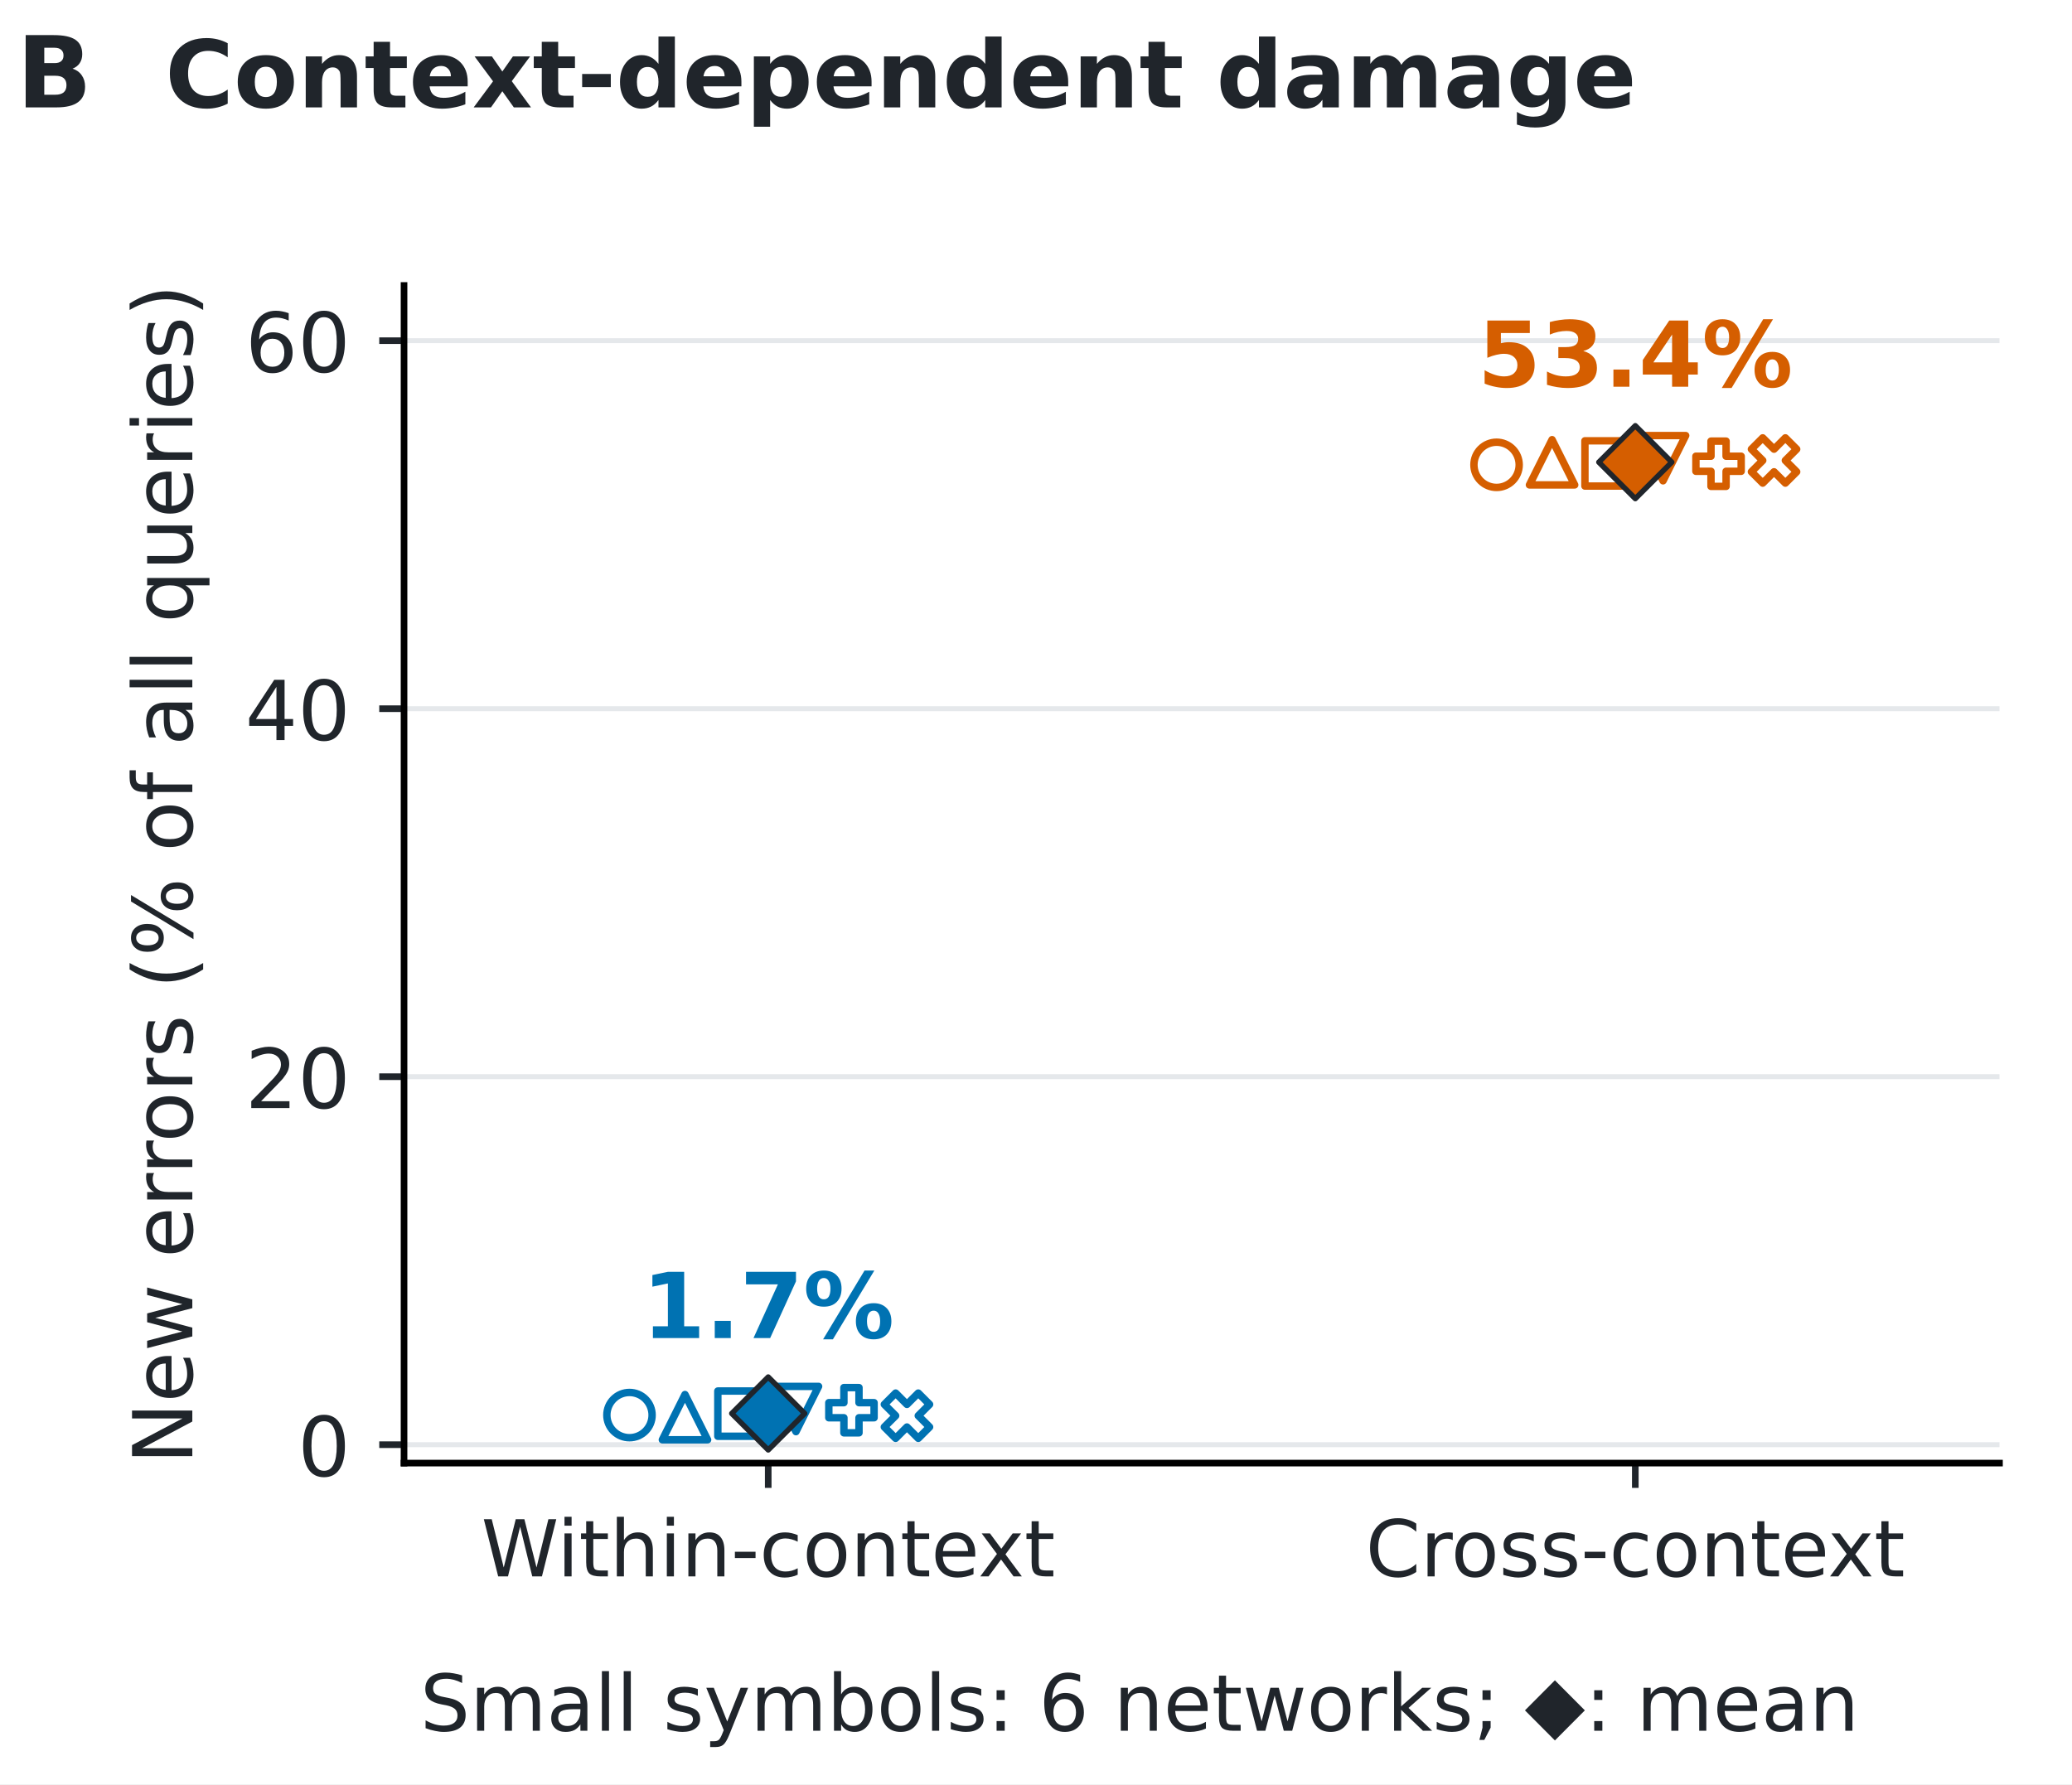
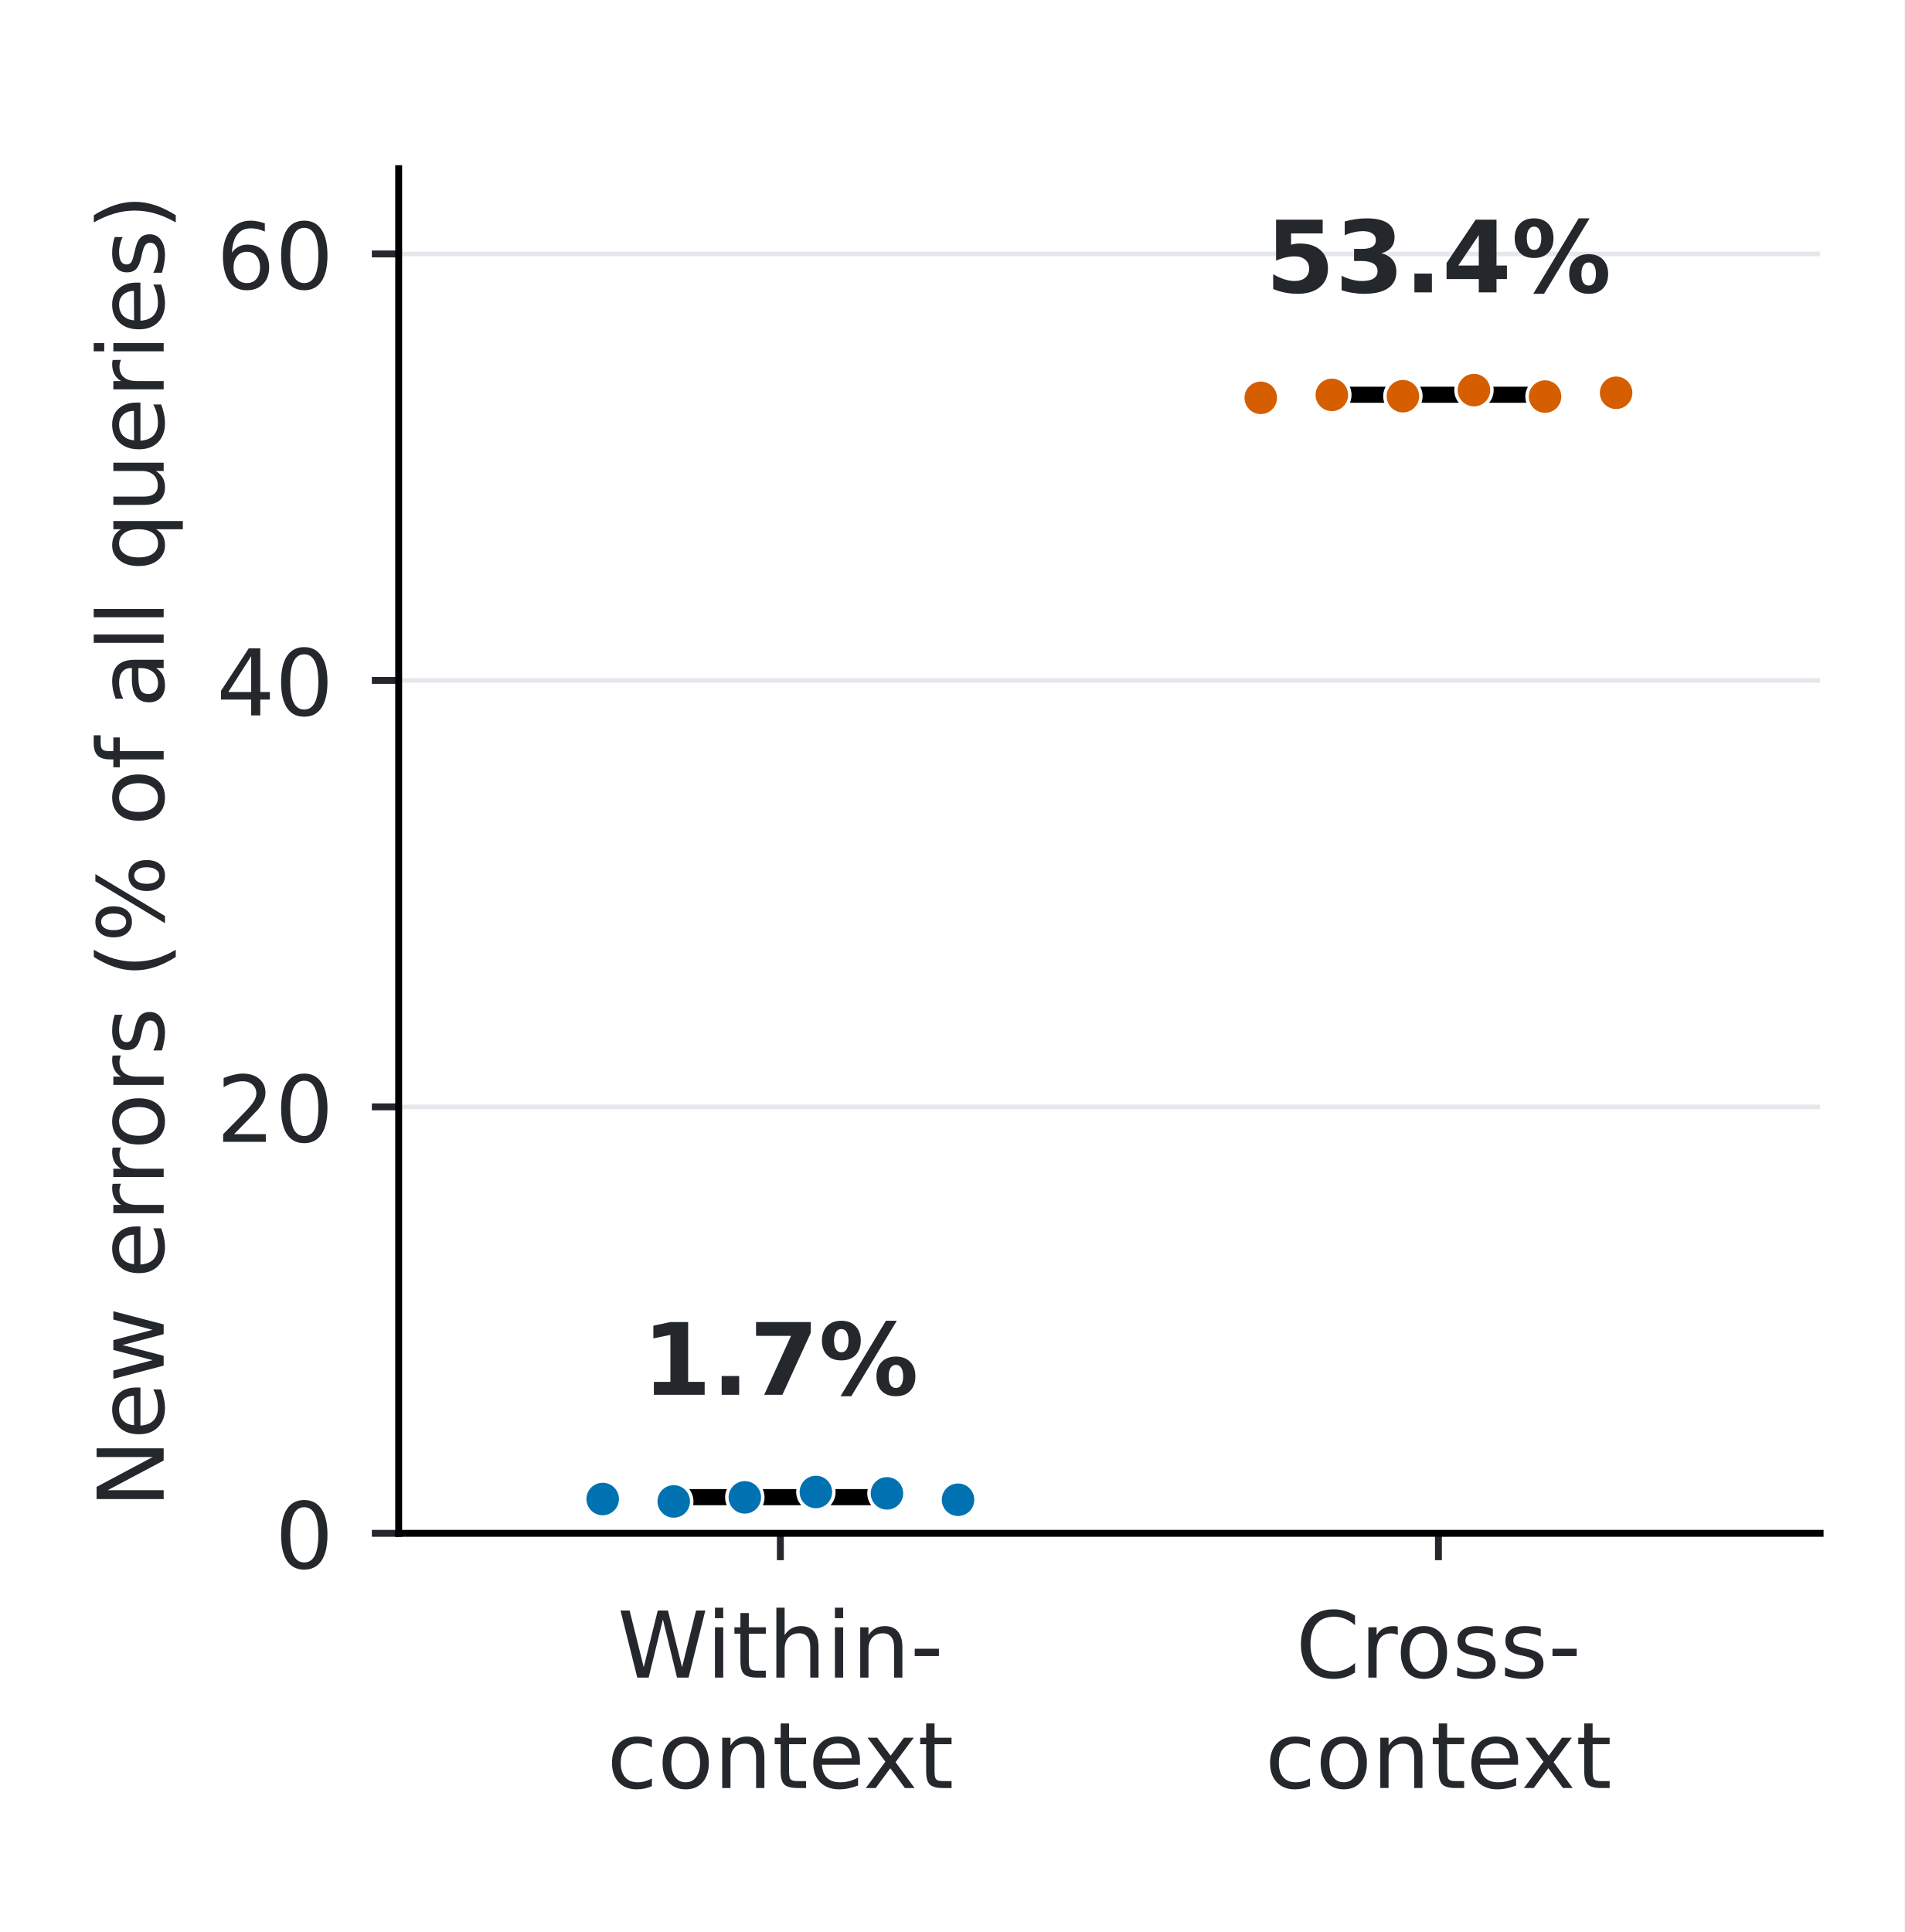
- <svg xmlns="http://www.w3.org/2000/svg" xmlns:xlink="http://www.w3.org/1999/xlink" width="250.8pt" height="216pt" viewBox="0 0 250.8 216" version="1.1">
+ <svg xmlns="http://www.w3.org/2000/svg" xmlns:xlink="http://www.w3.org/1999/xlink" width="248.4pt" height="252pt" viewBox="0 0 248.4 252" version="1.1">
  <defs>
    <style type="text/css">*{stroke-linejoin: round; stroke-linecap: butt}</style>
  </defs>
  <g id="figure_1">
    <g id="patch_1">
-       <path d="M 0 216 L 250.8 216 L 250.8 0 L 0 0 z " style="fill: #ffffff" />
+       <path d="M 0 252 L 248.4 252 L 248.4 0 L 0 0 z " style="fill: #ffffff" />
    </g>
    <g id="axes_1">
      <g id="patch_2">
-         <path d="M 48.906 177.12 L 242.022 177.12 L 242.022 34.56 L 48.906 34.56 z " style="fill: #ffffff" />
+         <path d="M 52 200 L 237.4 200 L 237.4 22 L 52 22 z " style="fill: #ffffff" />
      </g>
      <g id="matplotlib.axis_1">
        <g id="xtick_1">
          <g id="line2d_1">
            <defs>
-               <path id="me4a4639564" d="M 0 0 L 0 3 " style="stroke: #20252b; stroke-width: 0.8" />
+               <path id="m743be24cb3" d="M 0 0 L 0 3.5 " style="stroke: #24282d; stroke-width: 0.9" />
            </defs>
            <g>
-               <use xlink:href="#me4a4639564" x="92.987" y="177.12" style="fill: #20252b; stroke: #20252b; stroke-width: 0.8" />
+               <use xlink:href="#m743be24cb3" x="101.783" y="200" style="fill: #24282d; stroke: #24282d; stroke-width: 0.9" />
            </g>
          </g>
          <g id="text_1">
-             <text style="font-size: 9.5px; font-family: 'DejaVu Sans'; text-anchor: middle; fill: #20252b" x="92.987" y="190.839" transform="rotate(-0 92.98683 190.8385)">Within-context</text>
+             <text style="font-size: 12px; font-family: 'DejaVu Sans'; fill: #24282d" transform="translate(80.5274 218.8193)">Within-</text>
+             <text style="font-size: 12px; font-family: 'DejaVu Sans'; fill: #24282d" transform="translate(79.16802 233.2216)">context</text>
          </g>
        </g>
        <g id="xtick_2">
          <g id="line2d_2">
            <g>
-               <use xlink:href="#me4a4639564" x="197.941" y="177.12" style="fill: #20252b; stroke: #20252b; stroke-width: 0.8" />
+               <use xlink:href="#m743be24cb3" x="187.617" y="200" style="fill: #24282d; stroke: #24282d; stroke-width: 0.9" />
            </g>
          </g>
          <g id="text_2">
-             <text style="font-size: 9.5px; font-family: 'DejaVu Sans'; text-anchor: middle; fill: #20252b" x="197.941" y="190.838" transform="rotate(-0 197.9412 190.8378)">Cross-context</text>
+             <text style="font-size: 12px; font-family: 'DejaVu Sans'; fill: #24282d" transform="translate(169.0054 218.8184)">Cross-</text>
+             <text style="font-size: 12px; font-family: 'DejaVu Sans'; fill: #24282d" transform="translate(165.0014 233.2207)">context</text>
          </g>
        </g>
      </g>
      <g id="matplotlib.axis_2">
        <g id="ytick_1">
          <g id="line2d_3">
-             <path d="M 48.906 174.893 L 242.022 174.893 " clip-path="url(#pfcf9e83752)" style="fill: none; stroke: #e5e8eb; stroke-width: 0.6; stroke-linecap: square" />
+             <path d="M 52 200 L 237.4 200 " clip-path="url(#p4d76a7d162)" style="fill: none; stroke: #e4e8ec; stroke-width: 0.6; stroke-linecap: square" />
          </g>
          <g id="line2d_4">
            <defs>
-               <path id="m54869f6835" d="M 0 0 L -3 0 " style="stroke: #20252b; stroke-width: 0.8" />
+               <path id="mc554f5d550" d="M 0 0 L -3.5 0 " style="stroke: #24282d; stroke-width: 0.9" />
            </defs>
            <g>
-               <use xlink:href="#m54869f6835" x="48.906" y="174.893" style="fill: #20252b; stroke: #20252b; stroke-width: 0.8" />
+               <use xlink:href="#mc554f5d550" x="52" y="200" style="fill: #24282d; stroke: #24282d; stroke-width: 0.9" />
            </g>
          </g>
          <g id="text_3">
-             <text style="font-size: 10px; font-family: 'DejaVu Sans'; text-anchor: end; fill: #20252b" x="42.406" y="178.691" transform="rotate(-0 42.406 178.6913)">0</text>
+             <text style="font-size: 12px; font-family: 'DejaVu Sans'; text-anchor: end; fill: #24282d" x="43.5" y="204.559" transform="rotate(-0 43.5 204.5586)">0</text>
          </g>
        </g>
        <g id="ytick_2">
          <g id="line2d_5">
-             <path d="M 48.906 130.343 L 242.022 130.343 " clip-path="url(#pfcf9e83752)" style="fill: none; stroke: #e5e8eb; stroke-width: 0.6; stroke-linecap: square" />
+             <path d="M 52 144.375 L 237.4 144.375 " clip-path="url(#p4d76a7d162)" style="fill: none; stroke: #e4e8ec; stroke-width: 0.6; stroke-linecap: square" />
          </g>
          <g id="line2d_6">
            <g>
-               <use xlink:href="#m54869f6835" x="48.906" y="130.343" style="fill: #20252b; stroke: #20252b; stroke-width: 0.8" />
+               <use xlink:href="#mc554f5d550" x="52" y="144.375" style="fill: #24282d; stroke: #24282d; stroke-width: 0.9" />
            </g>
          </g>
          <g id="text_4">
-             <text style="font-size: 10px; font-family: 'DejaVu Sans'; text-anchor: end; fill: #20252b" x="42.406" y="134.141" transform="rotate(-0 42.406 134.1413)">20</text>
+             <text style="font-size: 12px; font-family: 'DejaVu Sans'; text-anchor: end; fill: #24282d" x="43.5" y="148.934" transform="rotate(-0 43.5 148.9336)">20</text>
          </g>
        </g>
        <g id="ytick_3">
          <g id="line2d_7">
-             <path d="M 48.906 85.793 L 242.022 85.793 " clip-path="url(#pfcf9e83752)" style="fill: none; stroke: #e5e8eb; stroke-width: 0.6; stroke-linecap: square" />
+             <path d="M 52 88.75 L 237.4 88.75 " clip-path="url(#p4d76a7d162)" style="fill: none; stroke: #e4e8ec; stroke-width: 0.6; stroke-linecap: square" />
          </g>
          <g id="line2d_8">
            <g>
-               <use xlink:href="#m54869f6835" x="48.906" y="85.793" style="fill: #20252b; stroke: #20252b; stroke-width: 0.8" />
+               <use xlink:href="#mc554f5d550" x="52" y="88.75" style="fill: #24282d; stroke: #24282d; stroke-width: 0.9" />
            </g>
          </g>
          <g id="text_5">
-             <text style="font-size: 10px; font-family: 'DejaVu Sans'; text-anchor: end; fill: #20252b" x="42.406" y="89.591" transform="rotate(-0 42.406 89.59133)">40</text>
+             <text style="font-size: 12px; font-family: 'DejaVu Sans'; text-anchor: end; fill: #24282d" x="43.5" y="93.309" transform="rotate(-0 43.5 93.30859)">40</text>
          </g>
        </g>
        <g id="ytick_4">
          <g id="line2d_9">
-             <path d="M 48.906 41.242 L 242.022 41.242 " clip-path="url(#pfcf9e83752)" style="fill: none; stroke: #e5e8eb; stroke-width: 0.6; stroke-linecap: square" />
+             <path d="M 52 33.125 L 237.4 33.125 " clip-path="url(#p4d76a7d162)" style="fill: none; stroke: #e4e8ec; stroke-width: 0.6; stroke-linecap: square" />
          </g>
          <g id="line2d_10">
            <g>
-               <use xlink:href="#m54869f6835" x="48.906" y="41.242" style="fill: #20252b; stroke: #20252b; stroke-width: 0.8" />
+               <use xlink:href="#mc554f5d550" x="52" y="33.125" style="fill: #24282d; stroke: #24282d; stroke-width: 0.9" />
            </g>
          </g>
          <g id="text_6">
-             <text style="font-size: 10px; font-family: 'DejaVu Sans'; text-anchor: end; fill: #20252b" x="42.406" y="45.041" transform="rotate(-0 42.406 45.04133)">60</text>
+             <text style="font-size: 12px; font-family: 'DejaVu Sans'; text-anchor: end; fill: #24282d" x="43.5" y="37.684" transform="rotate(-0 43.5 37.68359)">60</text>
          </g>
        </g>
        <g id="text_7">
-           <text style="font-size: 10px; font-family: 'DejaVu Sans'; text-anchor: middle; fill: #20252b" x="23.279" y="105.84" transform="rotate(-90 23.27866 105.84)">New errors (% of all queries)</text>
+           <text style="font-size: 12px; font-family: 'DejaVu Sans'; text-anchor: middle; fill: #24282d" x="21.347" y="111" transform="rotate(-90 21.34719 111)">New errors (% of all queries)</text>
        </g>
      </g>
      <g id="patch_3">
-         <path d="M 48.906 177.12 L 48.906 34.56 " style="fill: none; stroke: #000000; stroke-width: 0.8; stroke-linejoin: miter; stroke-linecap: square" />
+         <path d="M 52 200 L 52 22 " style="fill: none; stroke: #000000; stroke-width: 0.9; stroke-linejoin: miter; stroke-linecap: square" />
      </g>
      <g id="patch_4">
-         <path d="M 48.906 177.12 L 242.022 177.12 " style="fill: none; stroke: #000000; stroke-width: 0.8; stroke-linejoin: miter; stroke-linecap: square" />
+         <path d="M 52 200 L 237.4 200 " style="fill: none; stroke: #000000; stroke-width: 0.9; stroke-linejoin: miter; stroke-linecap: square" />
+       </g>
+       <g id="LineCollection_1">
+         <path d="M 88.05 195.28 L 115.517 195.28 " clip-path="url(#p4d76a7d162)" style="fill: none; stroke: #000000; stroke-width: 2.1" />
      </g>
      <g id="text_8">
-         <text style="font-weight: 700; font-size: 11px; font-family: 'DejaVu Sans'; text-anchor: middle; fill: #0072b2" x="92.987" y="161.98" transform="rotate(-0 92.98683 161.9797)">1.7%</text>
+         <text style="font-weight: 700; font-size: 13px; font-family: 'DejaVu Sans'; text-anchor: middle; fill: #24282d" x="101.783" y="181.93" transform="rotate(-0 101.7833 181.9303)">1.7%</text>
+       </g>
+       <g id="LineCollection_2">
+         <path d="M 173.883 51.487 L 201.35 51.487 " clip-path="url(#p4d76a7d162)" style="fill: none; stroke: #000000; stroke-width: 2.1" />
      </g>
      <g id="text_9">
-         <text style="font-weight: 700; font-size: 11px; font-family: 'DejaVu Sans'; text-anchor: middle; fill: #d55e00" x="197.941" y="46.816" transform="rotate(-0 197.9412 46.81582)">53.4%</text>
+         <text style="font-weight: 700; font-size: 13px; font-family: 'DejaVu Sans'; text-anchor: middle; fill: #24282d" x="187.617" y="38.137" transform="rotate(-0 187.6167 38.13695)">53.4%</text>
      </g>
      <g id="PathCollection_1">
        <defs>
-           <path id="ma10268b90a" d="M 0 2.739 C 0.726 2.739 1.423 2.45 1.936 1.936 C 2.45 1.423 2.739 0.726 2.739 0 C 2.739 -0.726 2.45 -1.423 1.936 -1.936 C 1.423 -2.45 0.726 -2.739 0 -2.739 C -0.726 -2.739 -1.423 -2.45 -1.936 -1.936 C -2.45 -1.423 -2.739 -0.726 -2.739 0 C -2.739 0.726 -2.45 1.423 -1.936 1.936 C -1.423 2.45 -0.726 2.739 0 2.739 z " style="stroke: #0072b2; stroke-width: 0.9" />
+           <path id="m8722c2f959" d="M 0 2.345 C 0.622 2.345 1.219 2.098 1.658 1.658 C 2.098 1.219 2.345 0.622 2.345 0 C 2.345 -0.622 2.098 -1.219 1.658 -1.658 C 1.219 -2.098 0.622 -2.345 0 -2.345 C -0.622 -2.345 -1.219 -2.098 -1.658 -1.658 C -2.098 -1.219 -2.345 -0.622 -2.345 0 C -2.345 0.622 -2.098 1.219 -1.658 1.658 C -1.219 2.098 -0.622 2.345 0 2.345 z " style="stroke: #ffffff; stroke-width: 0.45" />
        </defs>
-         <g clip-path="url(#pfcf9e83752)">
-           <use xlink:href="#ma10268b90a" x="76.194" y="171.307" style="fill: #ffffff; stroke: #0072b2; stroke-width: 0.9" />
+         <g clip-path="url(#p4d76a7d162)">
+           <use xlink:href="#m8722c2f959" x="78.608" y="195.523" style="fill: #0072b2; stroke: #ffffff; stroke-width: 0.45" />
+           <use xlink:href="#m8722c2f959" x="87.878" y="195.838" style="fill: #0072b2; stroke: #ffffff; stroke-width: 0.45" />
+           <use xlink:href="#m8722c2f959" x="97.148" y="195.308" style="fill: #0072b2; stroke: #ffffff; stroke-width: 0.45" />
+           <use xlink:href="#m8722c2f959" x="106.418" y="194.607" style="fill: #0072b2; stroke: #ffffff; stroke-width: 0.45" />
+           <use xlink:href="#m8722c2f959" x="115.688" y="194.788" style="fill: #0072b2; stroke: #ffffff; stroke-width: 0.45" />
+           <use xlink:href="#m8722c2f959" x="124.958" y="195.618" style="fill: #0072b2; stroke: #ffffff; stroke-width: 0.45" />
        </g>
      </g>
      <g id="PathCollection_2">
        <defs>
-           <path id="m556f5aca04" d="M 0 -2.739 L -2.739 2.739 L 2.739 2.739 z " style="stroke: #0072b2; stroke-width: 0.9" />
+           <path id="m08aa34ac92" d="M 0 2.345 C 0.622 2.345 1.219 2.098 1.658 1.658 C 2.098 1.219 2.345 0.622 2.345 0 C 2.345 -0.622 2.098 -1.219 1.658 -1.658 C 1.219 -2.098 0.622 -2.345 0 -2.345 C -0.622 -2.345 -1.219 -2.098 -1.658 -1.658 C -2.098 -1.219 -2.345 -0.622 -2.345 0 C -2.345 0.622 -2.098 1.219 -1.658 1.658 C -1.219 2.098 -0.622 2.345 0 2.345 z " style="stroke: #ffffff; stroke-width: 0.45" />
        </defs>
-         <g clip-path="url(#pfcf9e83752)">
-           <use xlink:href="#m556f5aca04" x="82.911" y="171.559" style="fill: #ffffff; stroke: #0072b2; stroke-width: 0.9" />
-         </g>
-       </g>
-       <g id="PathCollection_3">
-         <defs>
-           <path id="m4bc833a94e" d="M -2.739 2.739 L 2.739 2.739 L 2.739 -2.739 L -2.739 -2.739 z " style="stroke: #0072b2; stroke-width: 0.9" />
-         </defs>
-         <g clip-path="url(#pfcf9e83752)">
-           <use xlink:href="#m4bc833a94e" x="89.628" y="171.134" style="fill: #ffffff; stroke: #0072b2; stroke-width: 0.9" />
-         </g>
-       </g>
-       <g id="PathCollection_4">
-         <defs>
-           <path id="m03527a57e1" d="M -0 2.739 L 2.739 -2.739 L -2.739 -2.739 z " style="stroke: #0072b2; stroke-width: 0.9" />
-         </defs>
-         <g clip-path="url(#pfcf9e83752)">
-           <use xlink:href="#m03527a57e1" x="96.345" y="170.573" style="fill: #ffffff; stroke: #0072b2; stroke-width: 0.9" />
-         </g>
-       </g>
-       <g id="PathCollection_5">
-         <defs>
-           <path id="mbe2c989098" d="M -0.913 2.739 L 0.913 2.739 L 0.913 0.913 L 2.739 0.913 L 2.739 -0.913 L 0.913 -0.913 L 0.913 -2.739 L -0.913 -2.739 L -0.913 -0.913 L -2.739 -0.913 L -2.739 0.913 L -0.913 0.913 z " style="stroke: #0072b2; stroke-width: 0.9" />
-         </defs>
-         <g clip-path="url(#pfcf9e83752)">
-           <use xlink:href="#mbe2c989098" x="103.062" y="170.718" style="fill: #ffffff; stroke: #0072b2; stroke-width: 0.9" />
-         </g>
-       </g>
-       <g id="PathCollection_6">
-         <defs>
-           <path id="mfd808d1e33" d="M -1.369 2.739 L 0 1.369 L 1.369 2.739 L 2.739 1.369 L 1.369 0 L 2.739 -1.369 L 1.369 -2.739 L 0 -1.369 L -1.369 -2.739 L -2.739 -1.369 L -1.369 0 L -2.739 1.369 z " style="stroke: #0072b2; stroke-width: 0.9" />
-         </defs>
-         <g clip-path="url(#pfcf9e83752)">
-           <use xlink:href="#mfd808d1e33" x="109.78" y="171.383" style="fill: #ffffff; stroke: #0072b2; stroke-width: 0.9" />
-         </g>
-       </g>
-       <g id="PathCollection_7">
-         <defs>
-           <path id="m0eb56545c5" d="M 0 2.739 C 0.726 2.739 1.423 2.45 1.936 1.936 C 2.45 1.423 2.739 0.726 2.739 0 C 2.739 -0.726 2.45 -1.423 1.936 -1.936 C 1.423 -2.45 0.726 -2.739 0 -2.739 C -0.726 -2.739 -1.423 -2.45 -1.936 -1.936 C -2.45 -1.423 -2.739 -0.726 -2.739 0 C -2.739 0.726 -2.45 1.423 -1.936 1.936 C -1.423 2.45 -0.726 2.739 0 2.739 z " style="stroke: #d55e00; stroke-width: 0.9" />
-         </defs>
-         <g clip-path="url(#pfcf9e83752)">
-           <use xlink:href="#m0eb56545c5" x="181.148" y="56.271" style="fill: #ffffff; stroke: #d55e00; stroke-width: 0.9" />
-         </g>
-       </g>
-       <g id="PathCollection_8">
-         <defs>
-           <path id="mf6921b7ebd" d="M 0 -2.739 L -2.739 2.739 L 2.739 2.739 z " style="stroke: #d55e00; stroke-width: 0.9" />
-         </defs>
-         <g clip-path="url(#pfcf9e83752)">
-           <use xlink:href="#mf6921b7ebd" x="187.866" y="55.964" style="fill: #ffffff; stroke: #d55e00; stroke-width: 0.9" />
-         </g>
-       </g>
-       <g id="PathCollection_9">
-         <defs>
-           <path id="m0284311812" d="M -2.739 2.739 L 2.739 2.739 L 2.739 -2.739 L -2.739 -2.739 z " style="stroke: #d55e00; stroke-width: 0.9" />
-         </defs>
-         <g clip-path="url(#pfcf9e83752)">
-           <use xlink:href="#m0284311812" x="194.583" y="56.102" style="fill: #ffffff; stroke: #d55e00; stroke-width: 0.9" />
-         </g>
-       </g>
-       <g id="PathCollection_10">
-         <defs>
-           <path id="m83ed5e86f5" d="M -0 2.739 L 2.739 -2.739 L -2.739 -2.739 z " style="stroke: #d55e00; stroke-width: 0.9" />
-         </defs>
-         <g clip-path="url(#pfcf9e83752)">
-           <use xlink:href="#m83ed5e86f5" x="201.3" y="55.467" style="fill: #ffffff; stroke: #d55e00; stroke-width: 0.9" />
-         </g>
-       </g>
-       <g id="PathCollection_11">
-         <defs>
-           <path id="mccf3736a64" d="M -0.913 2.739 L 0.913 2.739 L 0.913 0.913 L 2.739 0.913 L 2.739 -0.913 L 0.913 -0.913 L 0.913 -2.739 L -0.913 -2.739 L -0.913 -0.913 L -2.739 -0.913 L -2.739 0.913 L -0.913 0.913 z " style="stroke: #d55e00; stroke-width: 0.9" />
-         </defs>
-         <g clip-path="url(#pfcf9e83752)">
-           <use xlink:href="#mccf3736a64" x="208.017" y="56.141" style="fill: #ffffff; stroke: #d55e00; stroke-width: 0.9" />
-         </g>
-       </g>
-       <g id="PathCollection_12">
-         <defs>
-           <path id="m852da4d96a" d="M -1.369 2.739 L 0 1.369 L 1.369 2.739 L 2.739 1.369 L 1.369 0 L 2.739 -1.369 L 1.369 -2.739 L 0 -1.369 L -1.369 -2.739 L -2.739 -1.369 L -1.369 0 L -2.739 1.369 z " style="stroke: #d55e00; stroke-width: 0.9" />
-         </defs>
-         <g clip-path="url(#pfcf9e83752)">
-           <use xlink:href="#m852da4d96a" x="214.734" y="55.745" style="fill: #ffffff; stroke: #d55e00; stroke-width: 0.9" />
-         </g>
-       </g>
-       <g id="PathCollection_13">
-         <defs>
-           <path id="mf3c9944e12" d="M -0 4.416 L 4.416 0 L 0 -4.416 L -4.416 -0 z " style="stroke: #20252b; stroke-width: 0.65" />
-         </defs>
-         <g clip-path="url(#pfcf9e83752)">
-           <use xlink:href="#mf3c9944e12" x="92.987" y="171.112" style="fill: #0072b2; stroke: #20252b; stroke-width: 0.65" />
-         </g>
-       </g>
-       <g id="PathCollection_14">
-         <defs>
-           <path id="m2f3cd9706c" d="M -0 4.416 L 4.416 0 L 0 -4.416 L -4.416 -0 z " style="stroke: #20252b; stroke-width: 0.65" />
-         </defs>
-         <g clip-path="url(#pfcf9e83752)">
-           <use xlink:href="#m2f3cd9706c" x="197.941" y="55.949" style="fill: #d55e00; stroke: #20252b; stroke-width: 0.65" />
+         <g clip-path="url(#p4d76a7d162)">
+           <use xlink:href="#m08aa34ac92" x="164.442" y="51.89" style="fill: #d55e00; stroke: #ffffff; stroke-width: 0.45" />
+           <use xlink:href="#m08aa34ac92" x="173.712" y="51.507" style="fill: #d55e00; stroke: #ffffff; stroke-width: 0.45" />
+           <use xlink:href="#m08aa34ac92" x="182.982" y="51.679" style="fill: #d55e00; stroke: #ffffff; stroke-width: 0.45" />
+           <use xlink:href="#m08aa34ac92" x="192.252" y="50.886" style="fill: #d55e00; stroke: #ffffff; stroke-width: 0.45" />
+           <use xlink:href="#m08aa34ac92" x="201.522" y="51.727" style="fill: #d55e00; stroke: #ffffff; stroke-width: 0.45" />
+           <use xlink:href="#m08aa34ac92" x="210.792" y="51.233" style="fill: #d55e00; stroke: #ffffff; stroke-width: 0.45" />
        </g>
      </g>
    </g>
-     <g id="text_10">
-       <text style="font-weight: 700; font-size: 12px; font-family: 'DejaVu Sans'; text-anchor: start; fill: #20252b" x="2" y="13" transform="rotate(-0 2 13)">B</text>
-     </g>
-     <g id="text_11">
-       <text style="font-weight: 700; font-size: 11.3px; font-family: 'DejaVu Sans'; text-anchor: start; fill: #20252b" x="20" y="13" transform="rotate(-0 20 13)">Context-dependent damage</text>
-     </g>
-     <g id="text_12">
-       <text style="font-size: 9.5px; font-family: 'DejaVu Sans'; text-anchor: middle; fill: #20252b" x="137.94" y="209.52" transform="rotate(-0 137.94 209.52)">Small symbols: 6 networks; ◆: mean</text>
-     </g>
  </g>
  <defs>
-     <clipPath id="pfcf9e83752">
-       <rect x="48.906" y="34.56" width="193.116" height="142.56" />
+     <clipPath id="p4d76a7d162">
+       <rect x="52" y="22" width="185.4" height="178" />
    </clipPath>
  </defs>
</svg>
